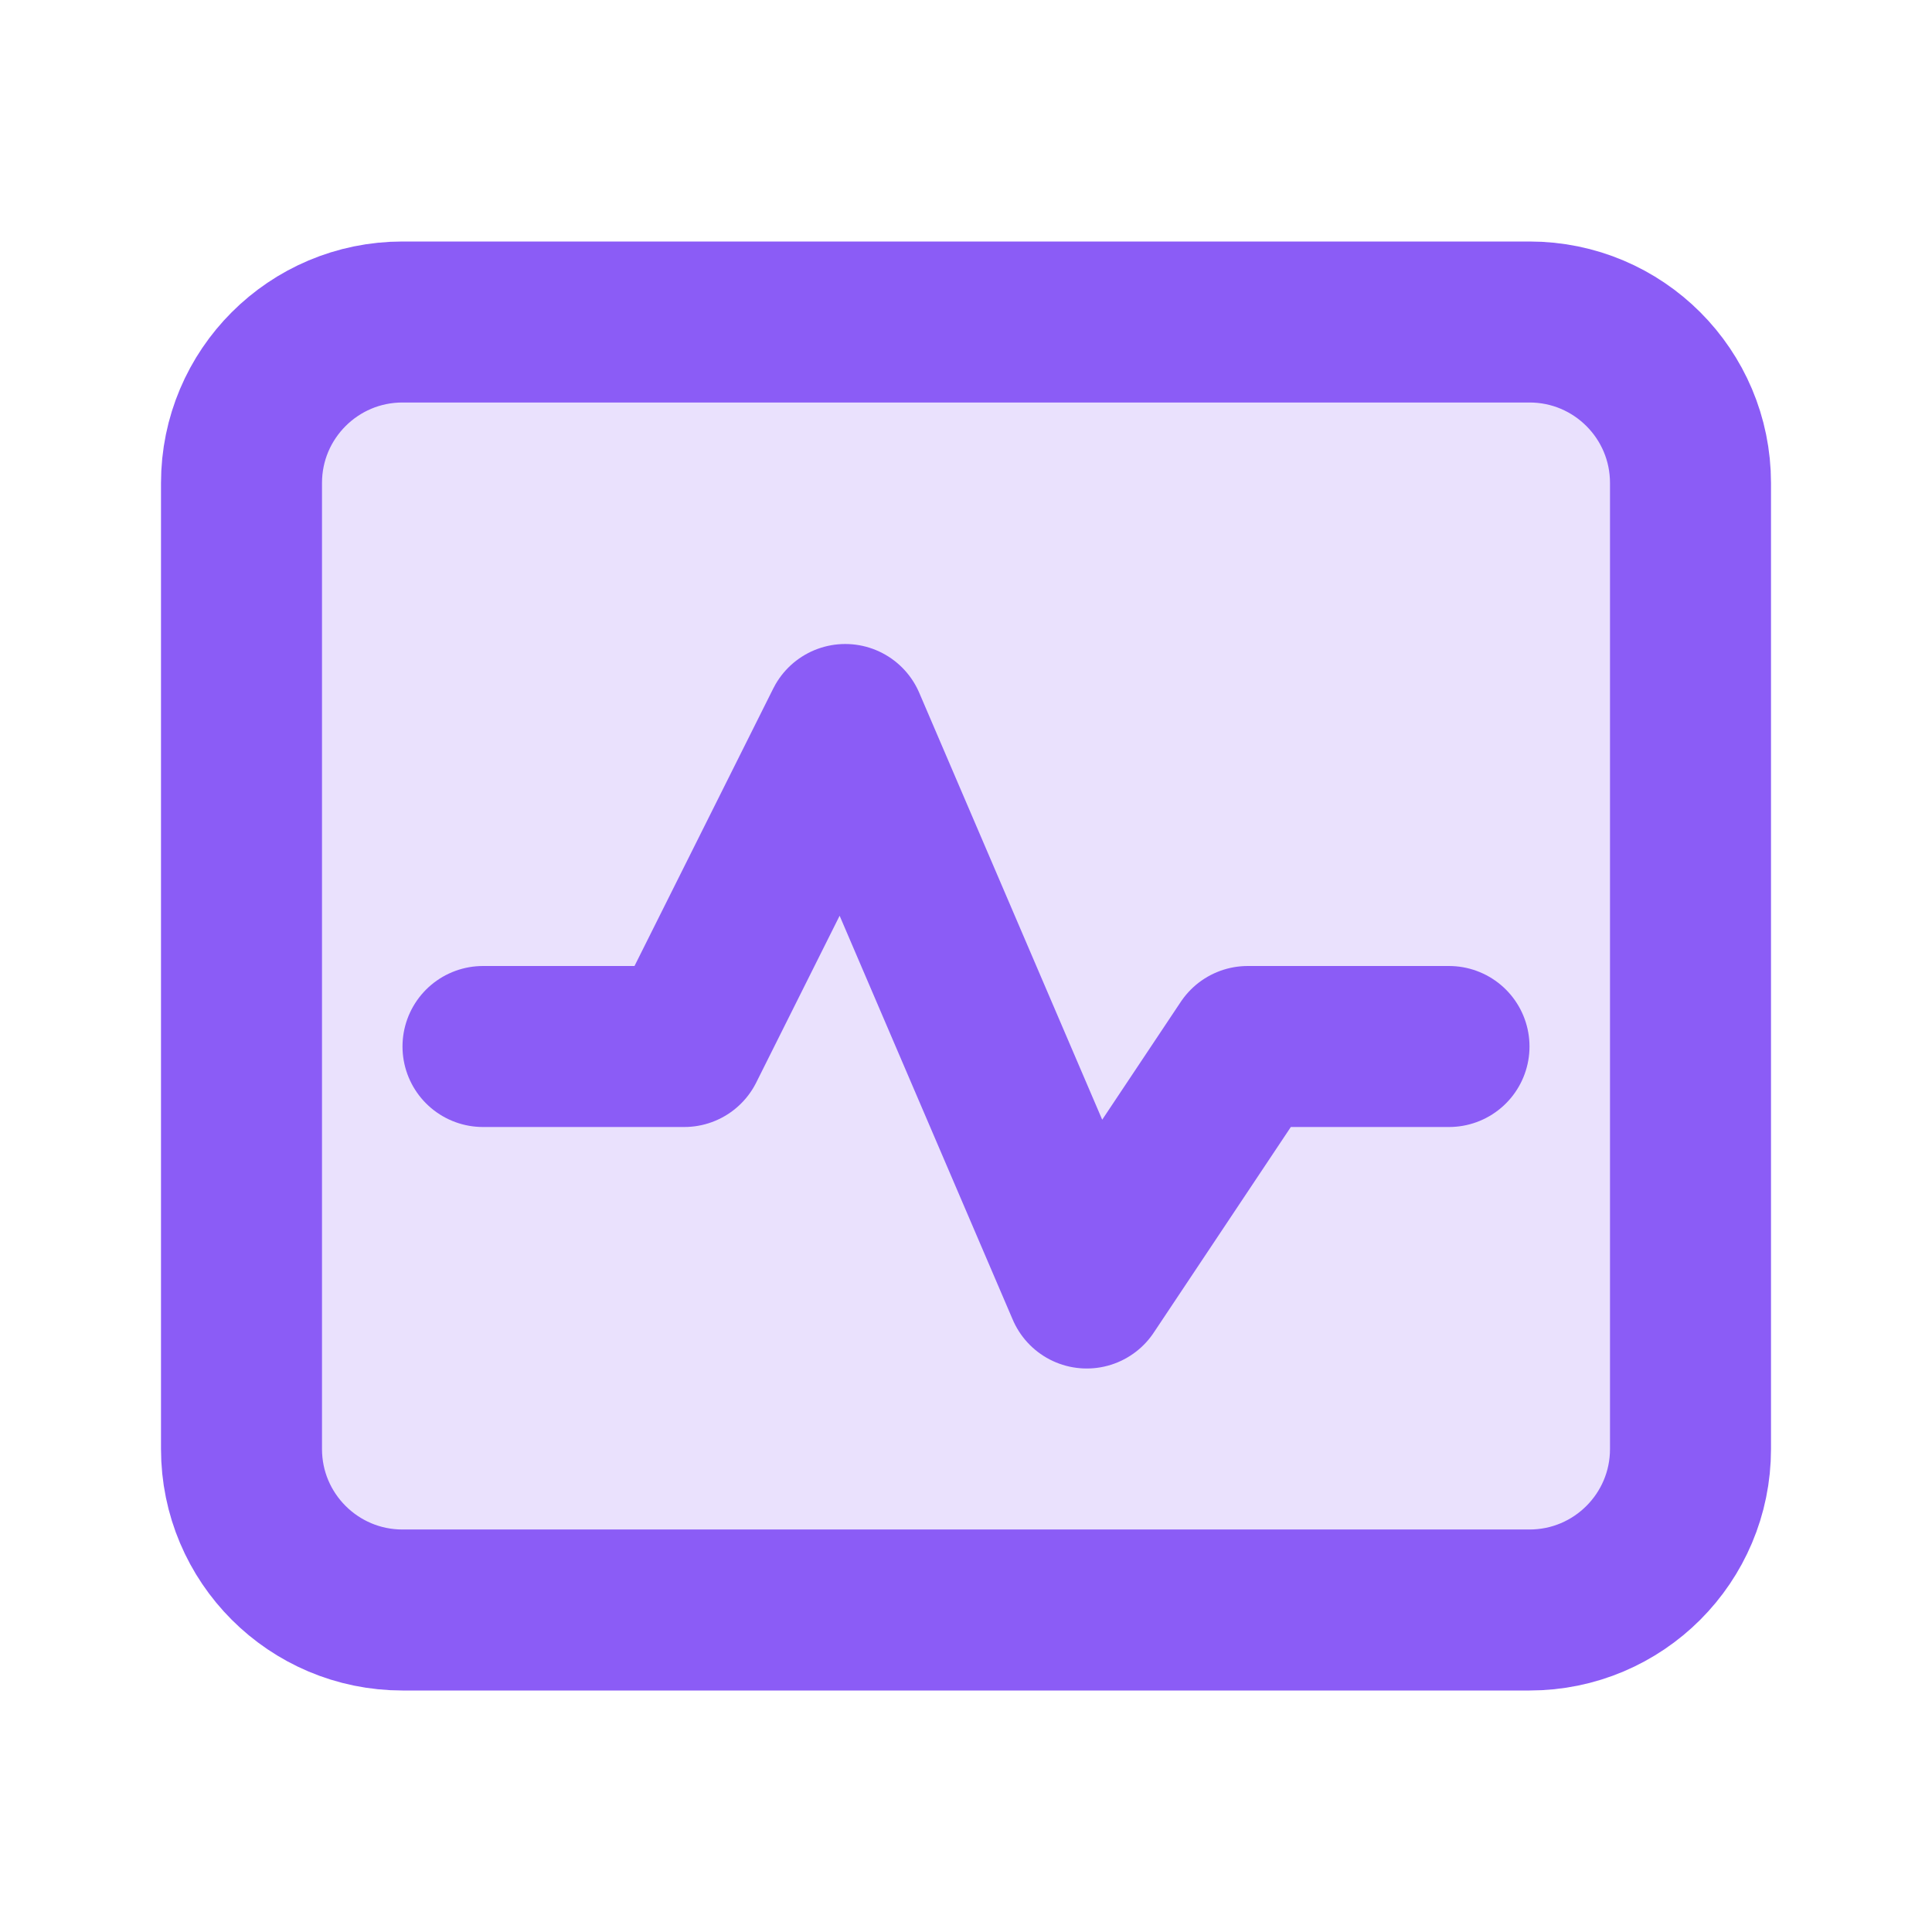
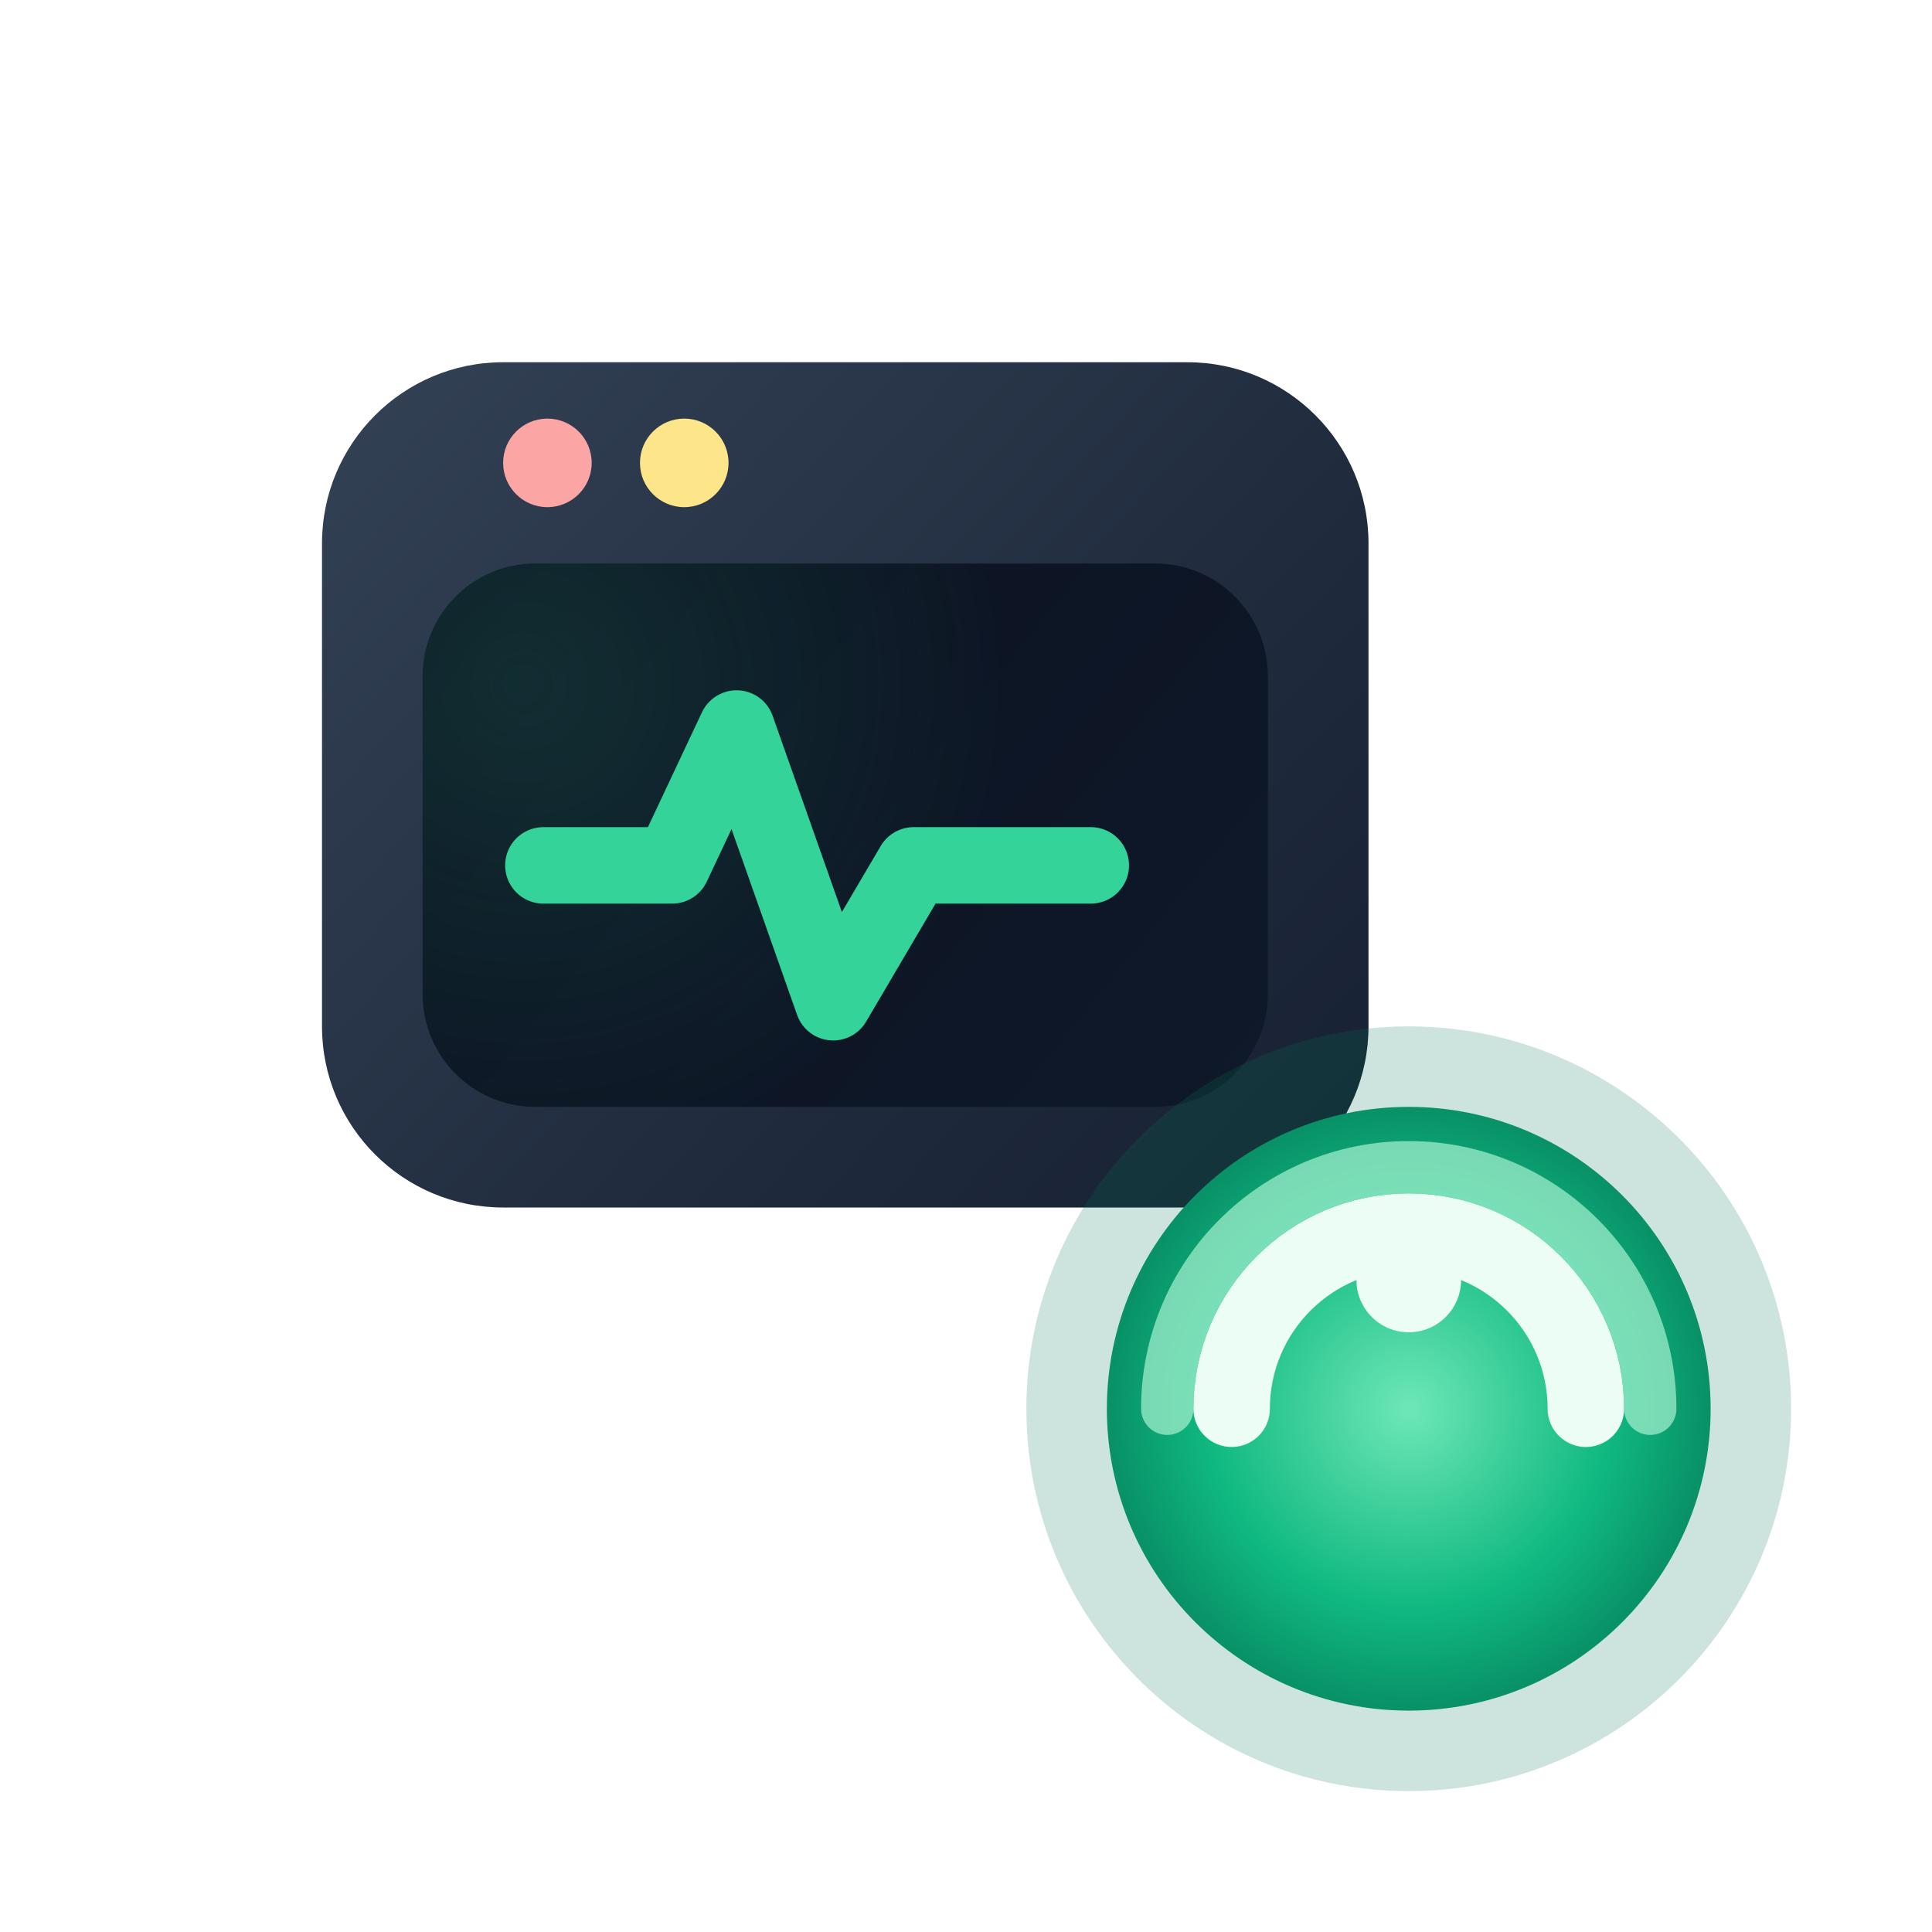
- <svg xmlns="http://www.w3.org/2000/svg" width="12" height="12" viewBox="0 0 12 12" fill="none" stroke="#8B5CF6" stroke-width="1" stroke-linecap="round" stroke-linejoin="round">
-   <rect x="1.5" y="2" width="9" height="8" rx="1" fill="#8B5CF6" fill-opacity="0.18" />
-   <path d="M3 6.5h1.25l1-2 1.5 3.5 1-1.5H9" />
+ <svg xmlns="http://www.w3.org/2000/svg" width="48" height="48" viewBox="0 0 48 48" fill="none">
+   <defs>
+     <linearGradient id="win" x1="8" y1="10" x2="40" y2="40" gradientUnits="userSpaceOnUse">
+       <stop offset="0" stop-color="#334155" />
+       <stop offset="0.5" stop-color="#1E293B" />
+       <stop offset="1" stop-color="#0F172A" />
+     </linearGradient>
+     <linearGradient id="screen" x1="10.5" y1="15" x2="37.5" y2="37" gradientUnits="userSpaceOnUse">
+       <stop offset="0" stop-color="#0B1220" />
+       <stop offset="1" stop-color="#111C2E" />
+     </linearGradient>
+     <radialGradient id="badge" cx="35" cy="35" r="9" gradientUnits="userSpaceOnUse">
+       <stop offset="0" stop-color="#6EE7B7" />
+       <stop offset="0.55" stop-color="#10B981" />
+       <stop offset="1" stop-color="#047857" />
+     </radialGradient>
+     <radialGradient id="cathode" cx="13" cy="17" r="12" gradientUnits="userSpaceOnUse">
+       <stop offset="0" stop-color="#34D399" stop-opacity="0.14" />
+       <stop offset="1" stop-color="#34D399" stop-opacity="0" />
+     </radialGradient>
+   </defs>
+   <rect x="8" y="9" width="26" height="21" rx="4.5" fill="url(#win)" />
+   <rect x="10.5" y="14" width="21" height="13.5" rx="2.8" fill="url(#screen)" />
+   <rect x="10.5" y="14" width="21" height="13.5" rx="2.8" fill="url(#cathode)" />
+   <circle cx="13.6" cy="11.5" r="1.1" fill="#FCA5A5" />
+   <circle cx="17" cy="11.5" r="1.1" fill="#FDE68A" />
+   <path d="M13.5 21.5h3.2l1.6-3.4 2.4 6.8 2-3.4h4.4" stroke="#34D399" stroke-width="1.9" stroke-linecap="round" stroke-linejoin="round" fill="none" />
+   <circle cx="35" cy="35" r="9.5" fill="#047857" fill-opacity="0.2" />
+   <circle cx="35" cy="35" r="7.5" fill="url(#badge)" />
+   <path d="M30.6 35a4.4 4.4 0 0 1 8.8 0" stroke="#ECFDF5" stroke-width="1.9" stroke-linecap="round" fill="none" />
+   <path d="M29 35a6 6 0 0 1 12 0" stroke="#A7F3D0" stroke-width="1.3" stroke-linecap="round" fill="none" stroke-opacity="0.7" />
+   <circle cx="35" cy="31.8" r="1.3" fill="#ECFDF5" />
</svg>
